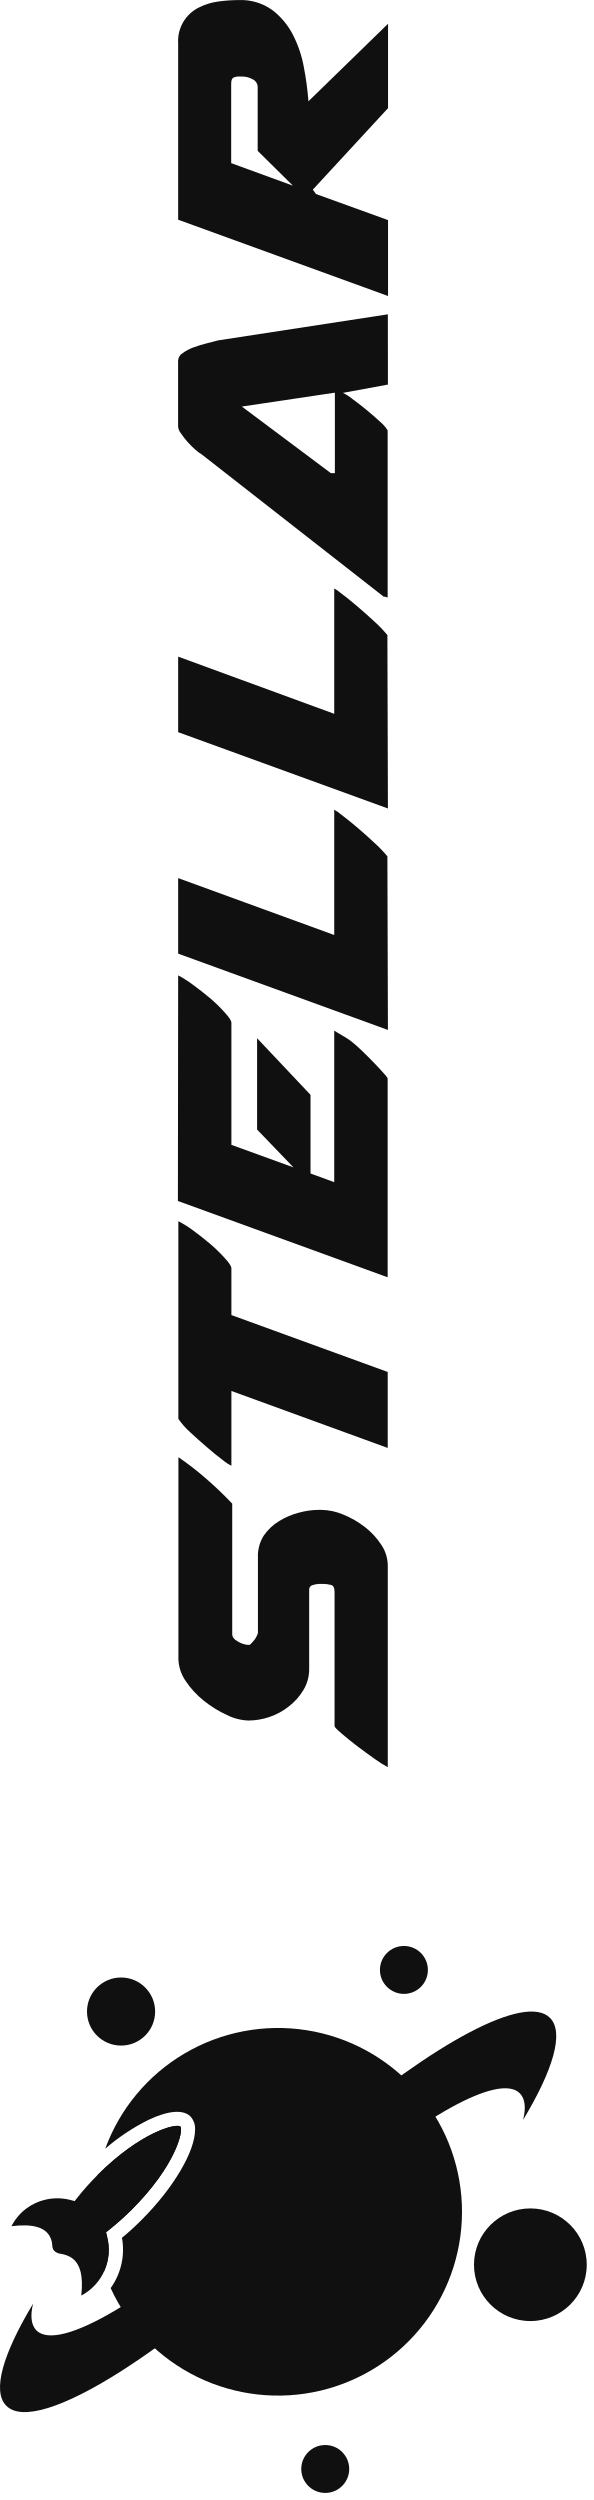
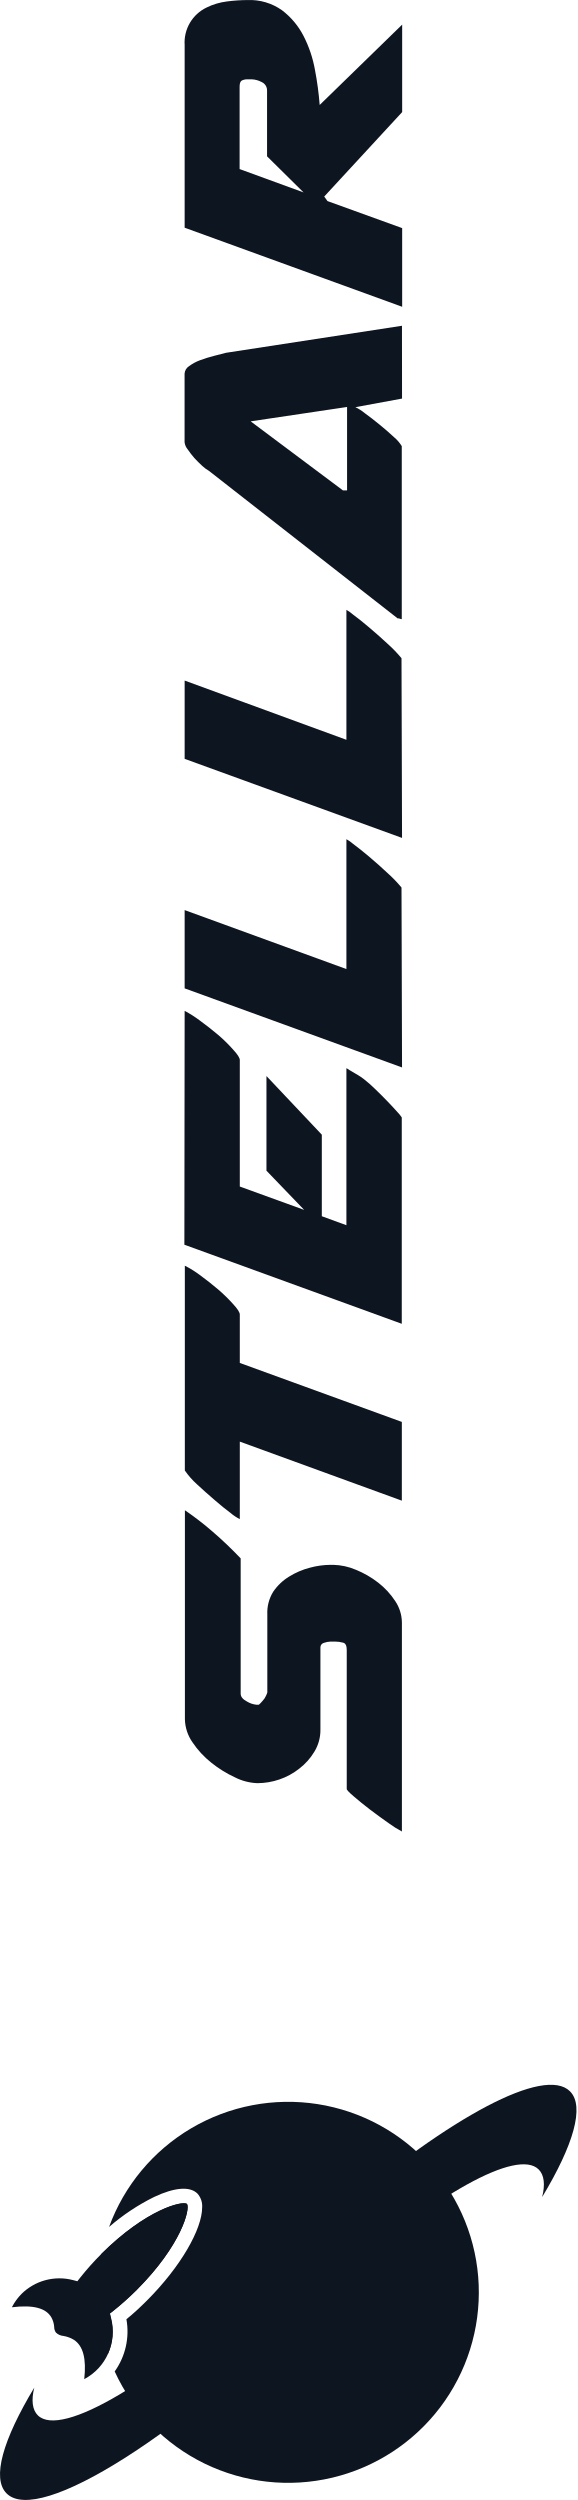
- <svg xmlns="http://www.w3.org/2000/svg" width="47" height="198" viewBox="0 0 47 198" fill="none">
-   <path d="M25.453 125.446L25.265 125.446C25.091 125.451 24.919 125.483 24.756 125.543C24.678 125.561 24.609 125.606 24.56 125.668C24.511 125.731 24.485 125.809 24.486 125.889L24.486 132.151C24.498 132.751 24.339 133.342 24.028 133.855C23.727 134.358 23.333 134.8 22.867 135.157C22.409 135.519 21.892 135.799 21.339 135.986C20.803 136.169 20.241 136.263 19.675 136.266C19.081 136.245 18.499 136.095 17.969 135.828C17.319 135.529 16.709 135.152 16.151 134.704C15.591 134.26 15.103 133.732 14.706 133.137C14.345 132.622 14.145 132.011 14.13 131.383L14.13 115.41C14.871 115.916 15.582 116.464 16.258 117.053C17.003 117.695 17.715 118.374 18.392 119.088L18.392 129.424C18.392 129.658 18.549 129.851 18.86 130.019C19.088 130.16 19.346 130.247 19.613 130.274L19.771 130.274C19.771 130.274 19.837 130.228 19.914 130.146L20.082 129.958C20.182 129.853 20.263 129.731 20.321 129.597C20.365 129.512 20.401 129.424 20.428 129.333L20.428 123.381C20.399 122.771 20.553 122.167 20.871 121.646C21.191 121.172 21.609 120.773 22.098 120.476C22.588 120.172 23.122 119.943 23.681 119.8C24.191 119.66 24.716 119.587 25.244 119.581L25.453 119.581C26.052 119.593 26.644 119.721 27.194 119.957C27.807 120.206 28.383 120.538 28.905 120.944C29.413 121.338 29.852 121.815 30.203 122.353C30.531 122.839 30.708 123.411 30.712 123.996L30.712 139.959C30.358 139.77 30.018 139.556 29.694 139.318C29.231 138.992 28.767 138.652 28.299 138.301C27.831 137.95 27.408 137.594 27.042 137.283C26.675 136.973 26.497 136.775 26.497 136.719L26.497 126.072C26.497 125.762 26.4 125.563 26.212 125.528C26.018 125.474 25.817 125.447 25.616 125.446L25.453 125.446Z" fill="#101010" />
-   <path d="M18.326 110.165L18.326 116.086C18.076 115.963 17.844 115.809 17.633 115.629C17.256 115.349 16.839 115.013 16.381 114.611C15.922 114.209 15.474 113.828 15.047 113.421C14.7 113.108 14.391 112.757 14.125 112.373L14.125 96.721C14.526 96.925 14.91 97.164 15.271 97.433C15.744 97.779 16.208 98.145 16.666 98.532C17.073 98.881 17.458 99.257 17.816 99.656C18.152 100.022 18.326 100.287 18.326 100.454L18.326 104.153L30.707 108.66L30.707 114.677L18.326 110.165Z" fill="#101010" />
-   <path d="M14.11 77.248C14.516 77.463 14.904 77.71 15.271 77.986C15.744 78.332 16.207 78.693 16.666 79.079C17.075 79.429 17.459 79.806 17.816 80.209C18.152 80.575 18.326 80.84 18.326 81.007L18.326 90.672L23.244 92.458L20.362 89.462L20.362 82.228L24.593 86.71L24.593 92.941L26.471 93.628L26.471 81.633C26.512 81.633 26.599 81.709 26.736 81.791C26.874 81.872 27.011 81.959 27.159 82.04C27.306 82.121 27.439 82.208 27.566 82.289C27.642 82.338 27.715 82.39 27.785 82.447C28.092 82.686 28.384 82.942 28.661 83.215C28.997 83.541 29.317 83.856 29.618 84.171C29.918 84.487 30.178 84.762 30.387 85.001C30.504 85.121 30.61 85.252 30.702 85.392L30.702 101.162L14.09 95.118L14.11 77.248Z" fill="#101010" />
-   <path d="M30.723 81.572L14.11 75.529L14.11 69.546L26.471 74.053L26.471 64.129C26.653 64.229 26.824 64.349 26.981 64.485C27.337 64.749 27.749 65.075 28.218 65.472C28.686 65.869 29.16 66.286 29.628 66.728C30.006 67.066 30.358 67.432 30.682 67.822L30.723 81.572Z" fill="#101010" />
-   <path d="M30.723 64.032L14.11 57.989L14.11 52.007L26.471 56.534L26.471 46.605C26.654 46.706 26.825 46.827 26.981 46.966C27.337 47.225 27.749 47.556 28.218 47.953C28.686 48.349 29.16 48.767 29.628 49.204C30.006 49.542 30.358 49.908 30.682 50.298L30.723 64.032Z" fill="#101010" />
-   <path d="M30.723 30.459L27.159 31.115C27.416 31.238 27.657 31.392 27.877 31.573C28.233 31.832 28.61 32.122 29.007 32.448C29.404 32.773 29.77 33.089 30.107 33.404C30.341 33.599 30.543 33.831 30.702 34.091L30.702 47.317C30.627 47.306 30.553 47.285 30.483 47.256L30.387 47.256L15.968 35.983C15.785 35.877 15.614 35.751 15.459 35.607C15.255 35.419 15.047 35.215 14.848 34.996C14.665 34.787 14.495 34.566 14.339 34.335C14.209 34.181 14.127 33.992 14.105 33.791L14.105 28.556C14.112 28.44 14.146 28.328 14.205 28.228C14.265 28.128 14.347 28.043 14.446 27.982C14.706 27.789 14.992 27.635 15.296 27.524C15.64 27.396 15.99 27.288 16.345 27.198C16.712 27.102 17.017 27.025 17.272 26.959L30.718 24.894L30.723 30.459ZM26.522 37.474L26.522 31.1L19.155 32.199L26.207 37.474L26.522 37.474Z" fill="#101010" />
-   <path d="M14.11 17.401L14.11 3.432C14.073 2.845 14.212 2.259 14.509 1.751C14.807 1.243 15.249 0.835 15.78 0.579C16.272 0.335 16.803 0.177 17.348 0.111C17.868 0.042 18.392 0.007 18.916 0.004C19.855 -0.034 20.781 0.24 21.548 0.782C22.236 1.304 22.797 1.974 23.193 2.741C23.613 3.559 23.908 4.435 24.069 5.34C24.239 6.226 24.359 7.121 24.43 8.021L30.733 1.881L30.733 8.565L24.776 15.02L25.026 15.366L30.733 17.432L30.733 23.444L14.11 17.401ZM18.906 6.062C18.758 6.058 18.611 6.089 18.478 6.154C18.366 6.218 18.31 6.376 18.31 6.627L18.31 12.92L23.198 14.705L20.408 11.948L20.408 6.937C20.414 6.796 20.377 6.656 20.302 6.536C20.226 6.416 20.116 6.322 19.985 6.266C19.758 6.144 19.505 6.074 19.247 6.062L18.906 6.062Z" fill="#101010" />
-   <path d="M27.658 195.543C27.658 194.495 26.807 193.646 25.759 193.646C24.71 193.646 23.86 194.495 23.86 195.543C23.86 196.591 24.71 197.44 25.759 197.44C26.807 197.44 27.658 196.591 27.658 195.543Z" fill="#101010" />
-   <path d="M33.889 156.018C33.889 154.97 33.039 154.121 31.99 154.121C30.942 154.121 30.091 154.97 30.091 156.018C30.091 157.066 30.942 157.916 31.99 157.916C33.039 157.916 33.889 157.066 33.889 156.018Z" fill="#101010" />
-   <path d="M46.47 179.367C46.47 176.903 44.471 174.906 42.005 174.906C39.539 174.906 37.54 176.903 37.54 179.367C37.54 181.831 39.539 183.828 42.005 183.828C44.471 183.828 46.47 181.831 46.47 179.367Z" fill="#101010" />
-   <path d="M12.287 159.314C12.287 157.825 11.079 156.618 9.589 156.618C8.098 156.618 6.89 157.825 6.89 159.314C6.89 160.803 8.098 162.01 9.589 162.01C11.079 162.01 12.287 160.803 12.287 159.314Z" fill="#101010" />
-   <path d="M26.008 168.929C24.919 169.819 23.315 171.223 22.215 172.322C21.458 173.03 20.698 173.758 19.934 174.504C12.038 181.926 4.671 186.351 2.889 184.571C2.471 184.154 2.38 183.426 2.619 182.455C0.236 186.417 -0.655 189.393 0.506 190.543C2.96 193.005 13.906 186.066 24.944 175.058L25.092 174.921L25.117 174.921L25.626 174.468C25.779 174.336 25.922 174.214 26.023 174.112C33.176 167.748 39.53 164.147 41.165 165.785C41.582 166.202 41.674 166.929 41.429 167.896C43.817 163.933 44.703 160.957 43.557 159.813C41.613 157.865 34.388 161.776 26.008 168.929Z" fill="#101010" />
-   <path d="M8.398 176.793L8.683 176.569C9.296 176.077 9.882 175.552 10.439 174.997C13.876 171.559 14.553 168.786 14.288 168.415C13.927 168.161 11.152 168.837 7.71 172.276C7.152 172.833 6.627 173.423 6.137 174.041L5.913 174.326L5.562 174.234C4.872 174.057 4.148 174.062 3.461 174.248C2.774 174.434 2.147 174.796 1.641 175.297C1.346 175.597 1.099 175.94 0.908 176.315C2.543 176.116 3.515 176.376 3.927 177.093C4.052 177.317 4.125 177.565 4.141 177.82C4.138 177.973 4.185 178.123 4.274 178.248C4.429 178.399 4.633 178.491 4.849 178.507C5.138 178.555 5.415 178.658 5.664 178.812C6.356 179.286 6.61 180.247 6.437 181.809C7.253 181.379 7.898 180.686 8.268 179.842C8.638 178.998 8.711 178.054 8.474 177.164L8.398 176.793Z" fill="#101010" />
-   <path d="M8.489 177.144L8.398 176.793L8.683 176.569C9.296 176.077 9.882 175.552 10.439 174.997C13.876 171.559 14.553 168.786 14.288 168.415C13.927 168.161 11.172 168.832 7.746 172.235C7.549 173.203 7.45 174.188 7.451 175.175C7.45 176.782 7.717 178.377 8.24 179.896C8.637 179.035 8.725 178.063 8.489 177.144V177.144Z" fill="#101010" />
-   <path d="M8.331 170.18C9.378 169.272 10.536 168.501 11.778 167.886C13.341 167.148 14.517 167.057 15.088 167.626C15.214 167.768 15.312 167.934 15.374 168.114C15.436 168.294 15.461 168.484 15.449 168.674C15.449 170.348 13.805 173.222 11.233 175.796C10.724 176.305 10.215 176.783 9.66 177.23C9.785 177.921 9.77 178.63 9.616 179.315C9.462 180 9.173 180.647 8.764 181.218C10.166 184.287 12.59 186.774 15.623 188.255C18.656 189.736 22.11 190.118 25.394 189.337C28.678 188.556 31.589 186.66 33.629 183.973C35.669 181.286 36.712 177.974 36.58 174.604C36.448 171.234 35.148 168.014 32.904 165.495C30.66 162.975 27.609 161.313 24.274 160.791C20.939 160.269 17.526 160.921 14.618 162.634C11.71 164.347 9.488 167.016 8.331 170.185L8.331 170.18Z" fill="#101010" />
+ <svg xmlns="http://www.w3.org/2000/svg" width="171" height="740" viewBox="0 0 171 740" fill="none">
+   <path d="M98.591 485.91L97.862 485.91C97.188 485.928 96.522 486.054 95.889 486.285C95.589 486.356 95.322 486.528 95.132 486.772C94.942 487.015 94.84 487.316 94.844 487.625L94.844 511.88C94.89 514.204 94.275 516.493 93.069 518.481C91.903 520.431 90.377 522.143 88.573 523.525C86.8 524.927 84.799 526.013 82.657 526.737C80.58 527.444 78.402 527.81 76.208 527.82C73.91 527.738 71.656 527.16 69.602 526.126C67.085 524.968 64.721 523.505 62.562 521.771C60.391 520.051 58.501 518.004 56.961 515.703C55.564 513.705 54.789 511.341 54.732 508.905L54.732 447.035C57.602 448.994 60.354 451.119 62.976 453.399C65.859 455.887 68.617 458.518 71.239 461.281L71.239 501.319C71.239 502.225 71.85 502.974 73.053 503.624C73.938 504.171 74.936 504.508 75.972 504.609L76.583 504.609C76.583 504.609 76.839 504.432 77.135 504.117L77.786 503.388C78.175 502.98 78.489 502.506 78.713 501.989C78.882 501.661 79.02 501.318 79.127 500.964L79.127 477.911C79.014 475.55 79.611 473.21 80.843 471.192C82.081 469.356 83.702 467.81 85.595 466.66C87.494 465.48 89.562 464.596 91.728 464.039C93.702 463.499 95.737 463.214 97.783 463.192L98.591 463.192C100.912 463.239 103.202 463.734 105.336 464.65C107.711 465.612 109.94 466.899 111.962 468.473C113.931 469.999 115.63 471.844 116.991 473.93C118.259 475.812 118.945 478.026 118.963 480.295L118.963 542.125C117.59 541.394 116.272 540.564 115.018 539.643C113.224 538.382 111.429 537.062 109.615 535.702C107.801 534.342 106.164 532.963 104.744 531.761C103.324 530.559 102.634 529.791 102.634 529.574L102.634 488.334C102.634 487.132 102.259 486.364 101.53 486.226C100.778 486.019 100.002 485.913 99.222 485.91L98.591 485.91Z" fill="#0D1520" />
+   <path d="M70.982 426.72L70.982 449.656C70.018 449.178 69.117 448.583 68.3 447.882C66.841 446.799 65.224 445.498 63.449 443.942C61.674 442.385 59.939 440.907 58.282 439.331C56.94 438.12 55.742 436.758 54.713 435.272L54.713 374.643C56.267 375.437 57.751 376.359 59.15 377.402C60.984 378.742 62.778 380.16 64.553 381.658C66.132 383.011 67.621 384.466 69.01 386.012C70.312 387.431 70.982 388.456 70.982 389.106L70.982 403.431L118.943 420.888L118.943 444.198L70.982 426.72Z" fill="#0D1520" />
+   <path d="M54.654 299.217C56.226 300.048 57.729 301.004 59.15 302.074C60.984 303.413 62.779 304.812 64.553 306.31C66.137 307.664 67.626 309.126 69.01 310.684C70.312 312.103 70.982 313.127 70.982 313.778L70.982 351.215L90.032 358.131L78.871 346.525L78.871 318.507L95.258 335.866L95.258 360.003L102.535 362.663L102.535 316.201C102.693 316.201 103.028 316.497 103.561 316.812C104.093 317.127 104.626 317.462 105.198 317.778C105.77 318.093 106.282 318.428 106.775 318.743C107.069 318.931 107.352 319.135 107.623 319.354C108.812 320.278 109.945 321.271 111.015 322.329C112.317 323.59 113.559 324.812 114.723 326.033C115.886 327.255 116.892 328.319 117.701 329.245C118.155 329.711 118.564 330.219 118.923 330.762L118.923 391.844L54.575 368.436L54.654 299.217Z" fill="#0D1520" />
+   <path d="M119.002 315.964L54.654 292.556L54.654 269.385L102.536 286.842L102.536 248.4C103.24 248.789 103.901 249.251 104.508 249.779C105.888 250.804 107.485 252.065 109.3 253.602C111.114 255.139 112.948 256.754 114.762 258.469C116.226 259.778 117.59 261.194 118.845 262.705L119.002 315.964Z" fill="#0D1520" />
+   <path d="M119.002 248.026L54.654 224.618L54.654 201.446L102.536 218.982L102.536 180.521C103.242 180.913 103.903 181.383 104.508 181.92C105.888 182.924 107.485 184.205 109.3 185.742C111.114 187.279 112.948 188.895 114.762 190.589C116.226 191.899 117.59 193.315 118.845 194.826L119.002 248.026Z" fill="#0D1520" />
+   <path d="M119.002 117.981L105.198 120.523C106.193 120.999 107.127 121.595 107.978 122.296C109.359 123.301 110.818 124.424 112.356 125.685C113.895 126.946 115.315 128.168 116.616 129.39C117.525 130.145 118.305 131.043 118.923 132.05L118.923 183.28C118.632 183.237 118.347 183.157 118.075 183.043L117.701 183.043L61.852 139.38C61.141 138.97 60.48 138.481 59.88 137.921C59.091 137.192 58.282 136.404 57.513 135.557C56.804 134.744 56.146 133.889 55.541 132.996C55.036 132.398 54.72 131.664 54.634 130.887L54.634 110.612C54.66 110.162 54.794 109.726 55.024 109.338C55.254 108.951 55.573 108.624 55.955 108.385C56.962 107.638 58.071 107.041 59.249 106.612C60.579 106.119 61.935 105.698 63.311 105.351C64.731 104.977 65.914 104.681 66.9 104.425L118.983 96.425L119.002 117.981ZM102.733 145.153L102.733 120.464L74.197 124.72L101.51 145.153L102.733 145.153Z" fill="#0D1520" />
+   <path d="M54.654 67.401L54.654 13.294C54.51 11.018 55.048 8.75 56.2 6.781C57.352 4.812 59.066 3.231 61.122 2.24C63.029 1.296 65.083 0.683 67.196 0.427C69.21 0.163 71.239 0.024 73.27 0.013C76.908 -0.133 80.493 0.927 83.466 3.028C86.128 5.051 88.305 7.643 89.835 10.614C91.463 13.782 92.606 17.176 93.228 20.683C93.887 24.115 94.354 27.582 94.628 31.067L119.042 7.284L119.042 33.175L95.969 58.179L96.935 59.519L119.042 67.519L119.042 90.809L54.654 67.401ZM73.231 23.481C72.658 23.464 72.09 23.585 71.574 23.835C71.14 24.085 70.923 24.696 70.923 25.668L70.923 50.042L89.855 56.958L79.048 46.278L79.048 26.87C79.073 26.321 78.929 25.779 78.636 25.314C78.344 24.849 77.917 24.485 77.412 24.269C76.529 23.796 75.552 23.526 74.552 23.481L73.231 23.481Z" fill="#0D1520" />
+   <path d="M100.741 654.339C96.521 657.787 90.309 663.226 86.049 667.482C83.117 670.227 80.172 673.045 77.214 675.935C46.627 704.683 18.092 721.825 11.189 714.929C9.572 713.313 9.217 710.495 10.144 706.732C0.915 722.081 -2.536 733.608 1.96 738.061C11.465 747.598 53.865 720.722 96.619 678.082L97.191 677.55L97.29 677.55L99.262 675.797C99.853 675.284 100.406 674.812 100.8 674.418C128.508 649.768 153.119 635.818 159.449 642.162C161.066 643.778 161.421 646.596 160.475 650.339C169.724 634.99 173.155 623.463 168.718 619.03C161.185 611.483 133.201 626.636 100.741 654.339Z" fill="#0D1520" />
+   <path d="M32.527 684.801L33.632 683.934C36.006 682.027 38.277 679.994 40.435 677.846C53.747 664.526 56.37 653.787 55.344 652.349C53.944 651.364 43.196 653.984 29.865 667.304C27.703 669.463 25.668 671.746 23.771 674.141L22.904 675.245L21.543 674.89C18.872 674.203 16.067 674.221 13.405 674.943C10.743 675.665 8.315 677.066 6.358 679.008C5.213 680.167 4.255 681.497 3.518 682.949C9.848 682.18 13.615 683.185 15.212 685.964C15.694 686.83 15.977 687.792 16.041 688.781C16.029 689.374 16.209 689.954 16.553 690.436C17.155 691.023 17.944 691.379 18.782 691.441C19.901 691.625 20.973 692.027 21.937 692.623C24.619 694.456 25.605 698.18 24.935 704.229C28.093 702.565 30.593 699.879 32.026 696.612C33.459 693.344 33.74 689.687 32.823 686.239L32.527 684.801Z" fill="#0D1520" />
+   <path d="M32.882 686.161L32.527 684.801L33.631 683.934C36.006 682.027 38.277 679.995 40.435 677.846C53.746 664.526 56.369 653.788 55.344 652.349C53.944 651.364 43.275 653.965 30.003 667.147C29.241 670.895 28.858 674.711 28.859 678.536C28.857 684.758 29.89 690.937 31.916 696.821C33.455 693.484 33.796 689.72 32.882 686.161V686.161Z" fill="#0D1520" />
+   <path d="M32.271 659.186C36.325 655.669 40.811 652.682 45.622 650.3C51.676 647.443 56.232 647.088 58.44 649.295C58.931 649.845 59.308 650.487 59.549 651.184C59.789 651.881 59.888 652.618 59.84 653.354C59.84 659.836 53.471 670.969 43.512 680.939C41.54 682.91 39.568 684.762 37.418 686.496C37.902 689.172 37.844 691.917 37.248 694.571C36.651 697.224 35.529 699.731 33.947 701.943C39.376 713.829 48.767 723.463 60.515 729.199C72.263 734.934 85.641 736.416 98.361 733.392C111.082 730.367 122.357 723.023 130.26 712.614C138.163 702.205 142.203 689.378 141.691 676.323C141.179 663.268 136.146 650.796 127.452 641.037C118.758 631.279 106.943 624.839 94.024 622.818C81.106 620.797 67.886 623.32 56.623 629.957C45.359 636.594 36.752 646.932 32.271 659.206L32.271 659.186Z" fill="#0D1520" />
</svg>
